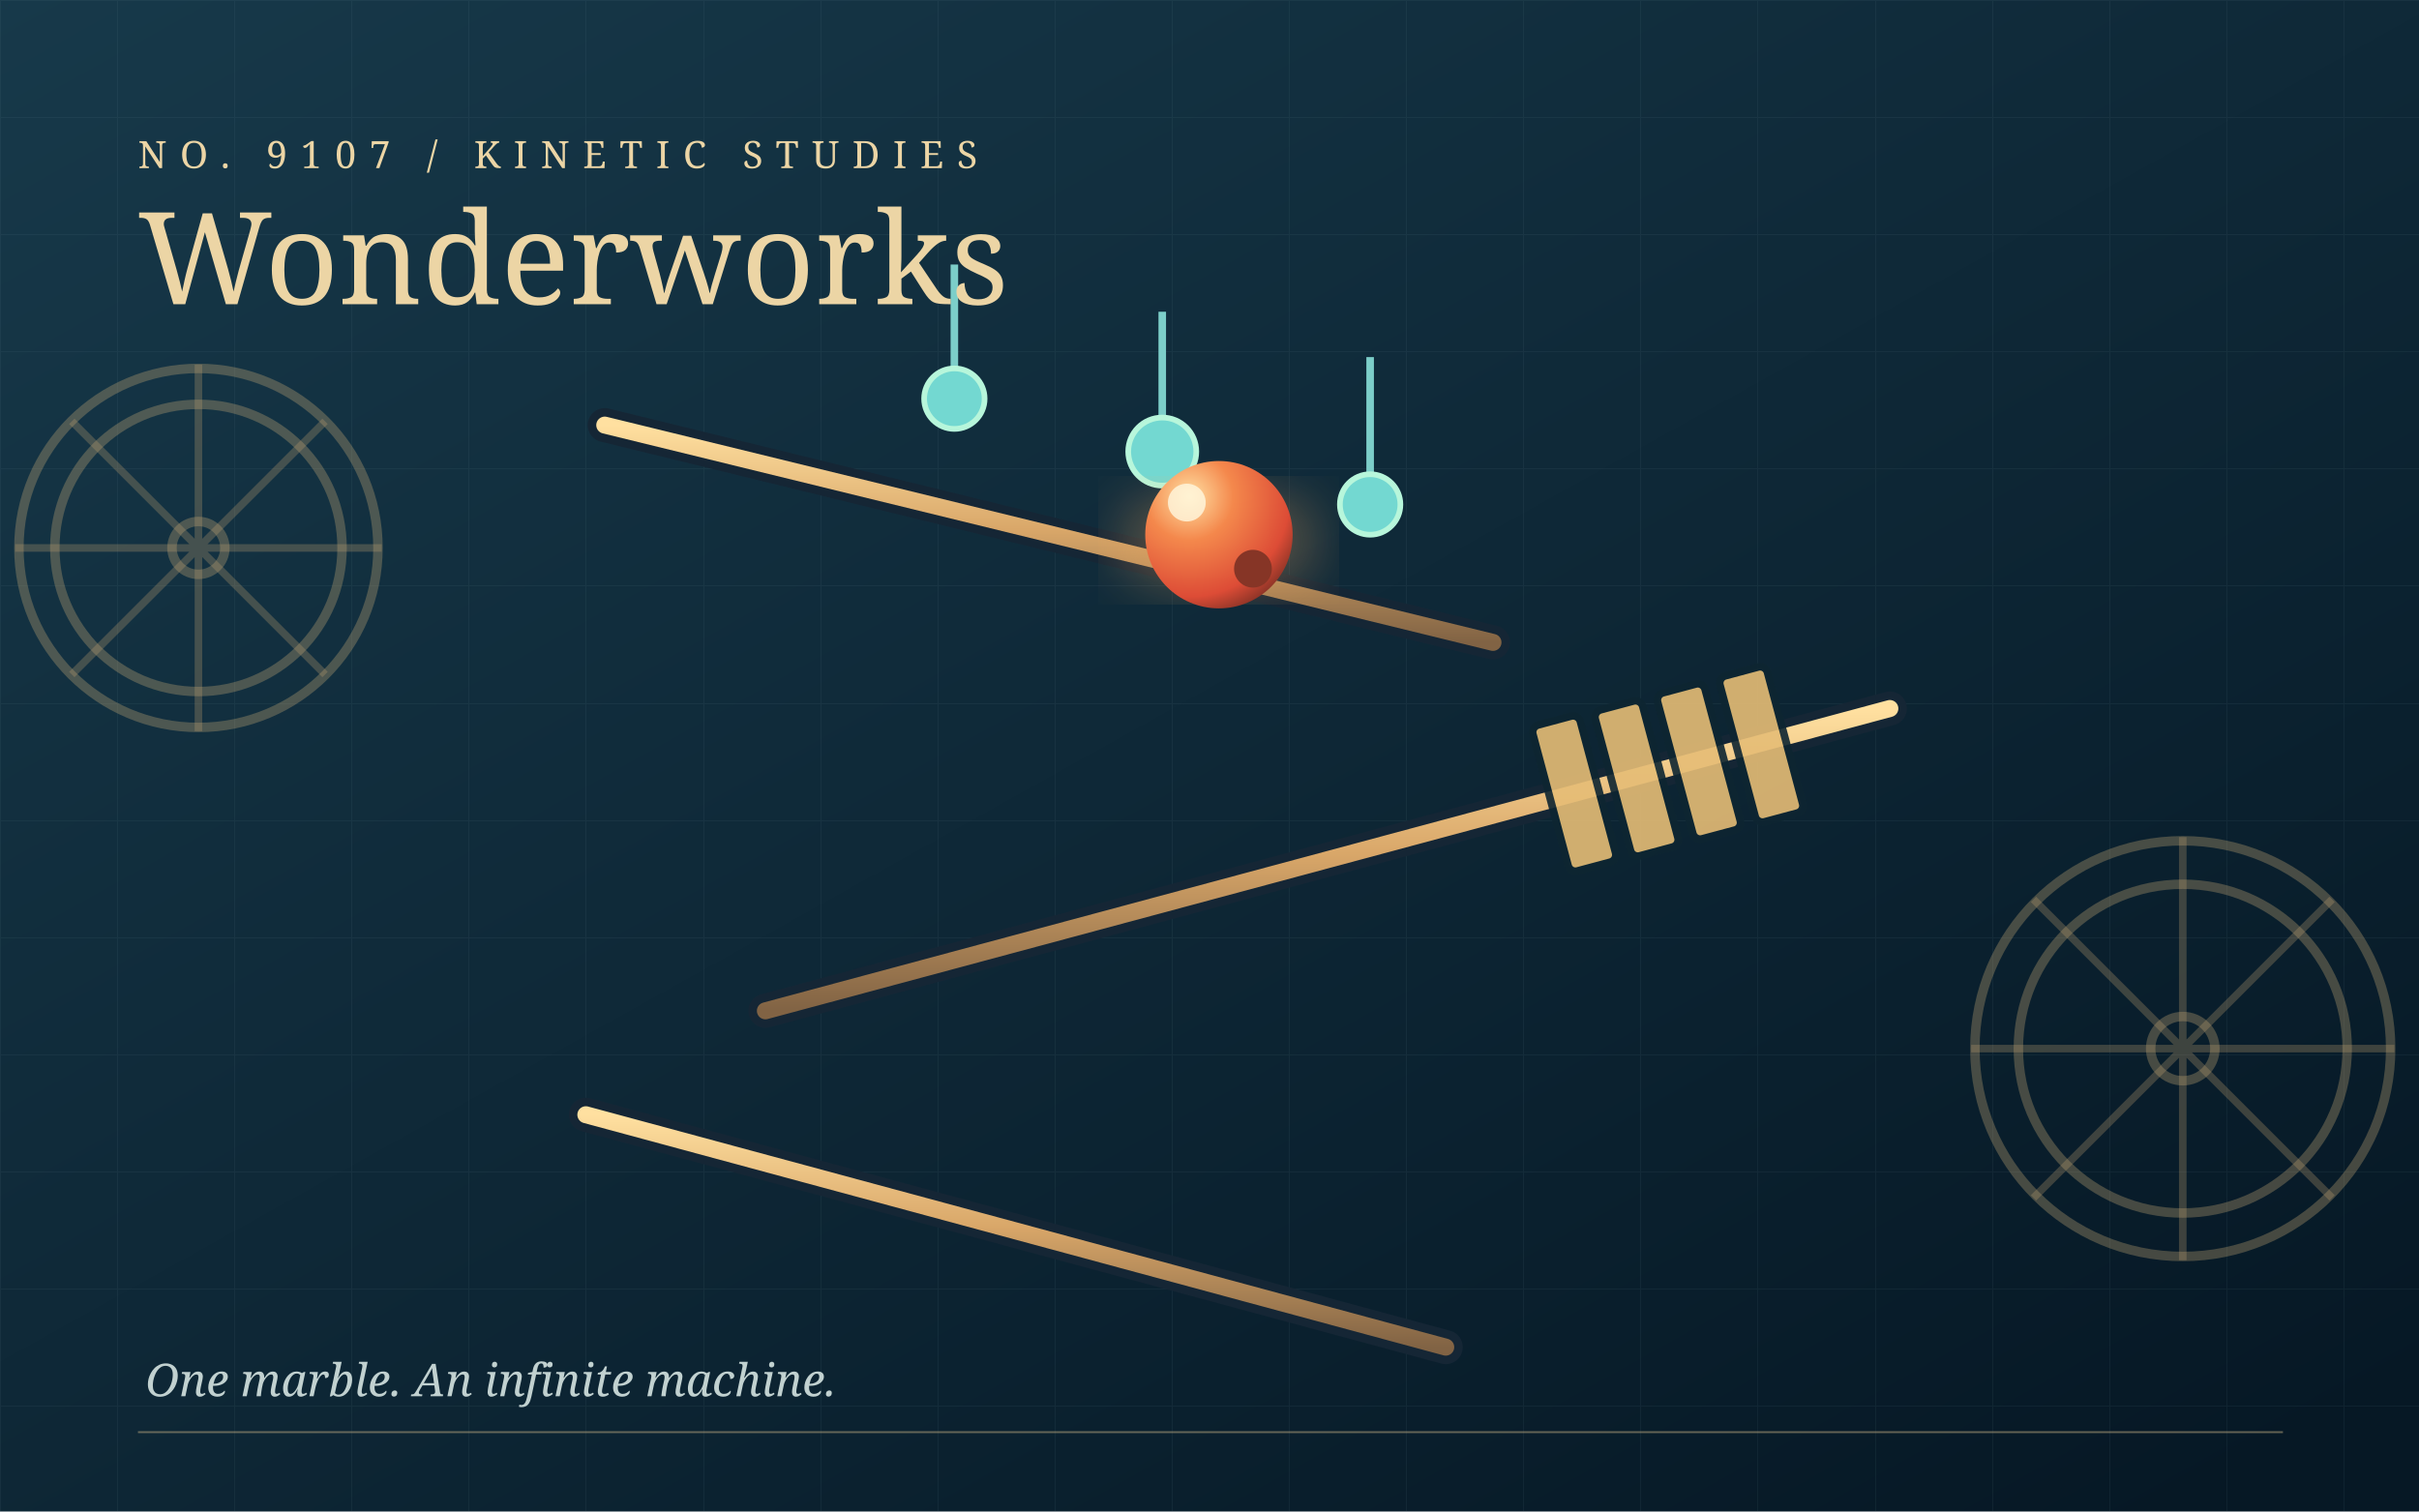
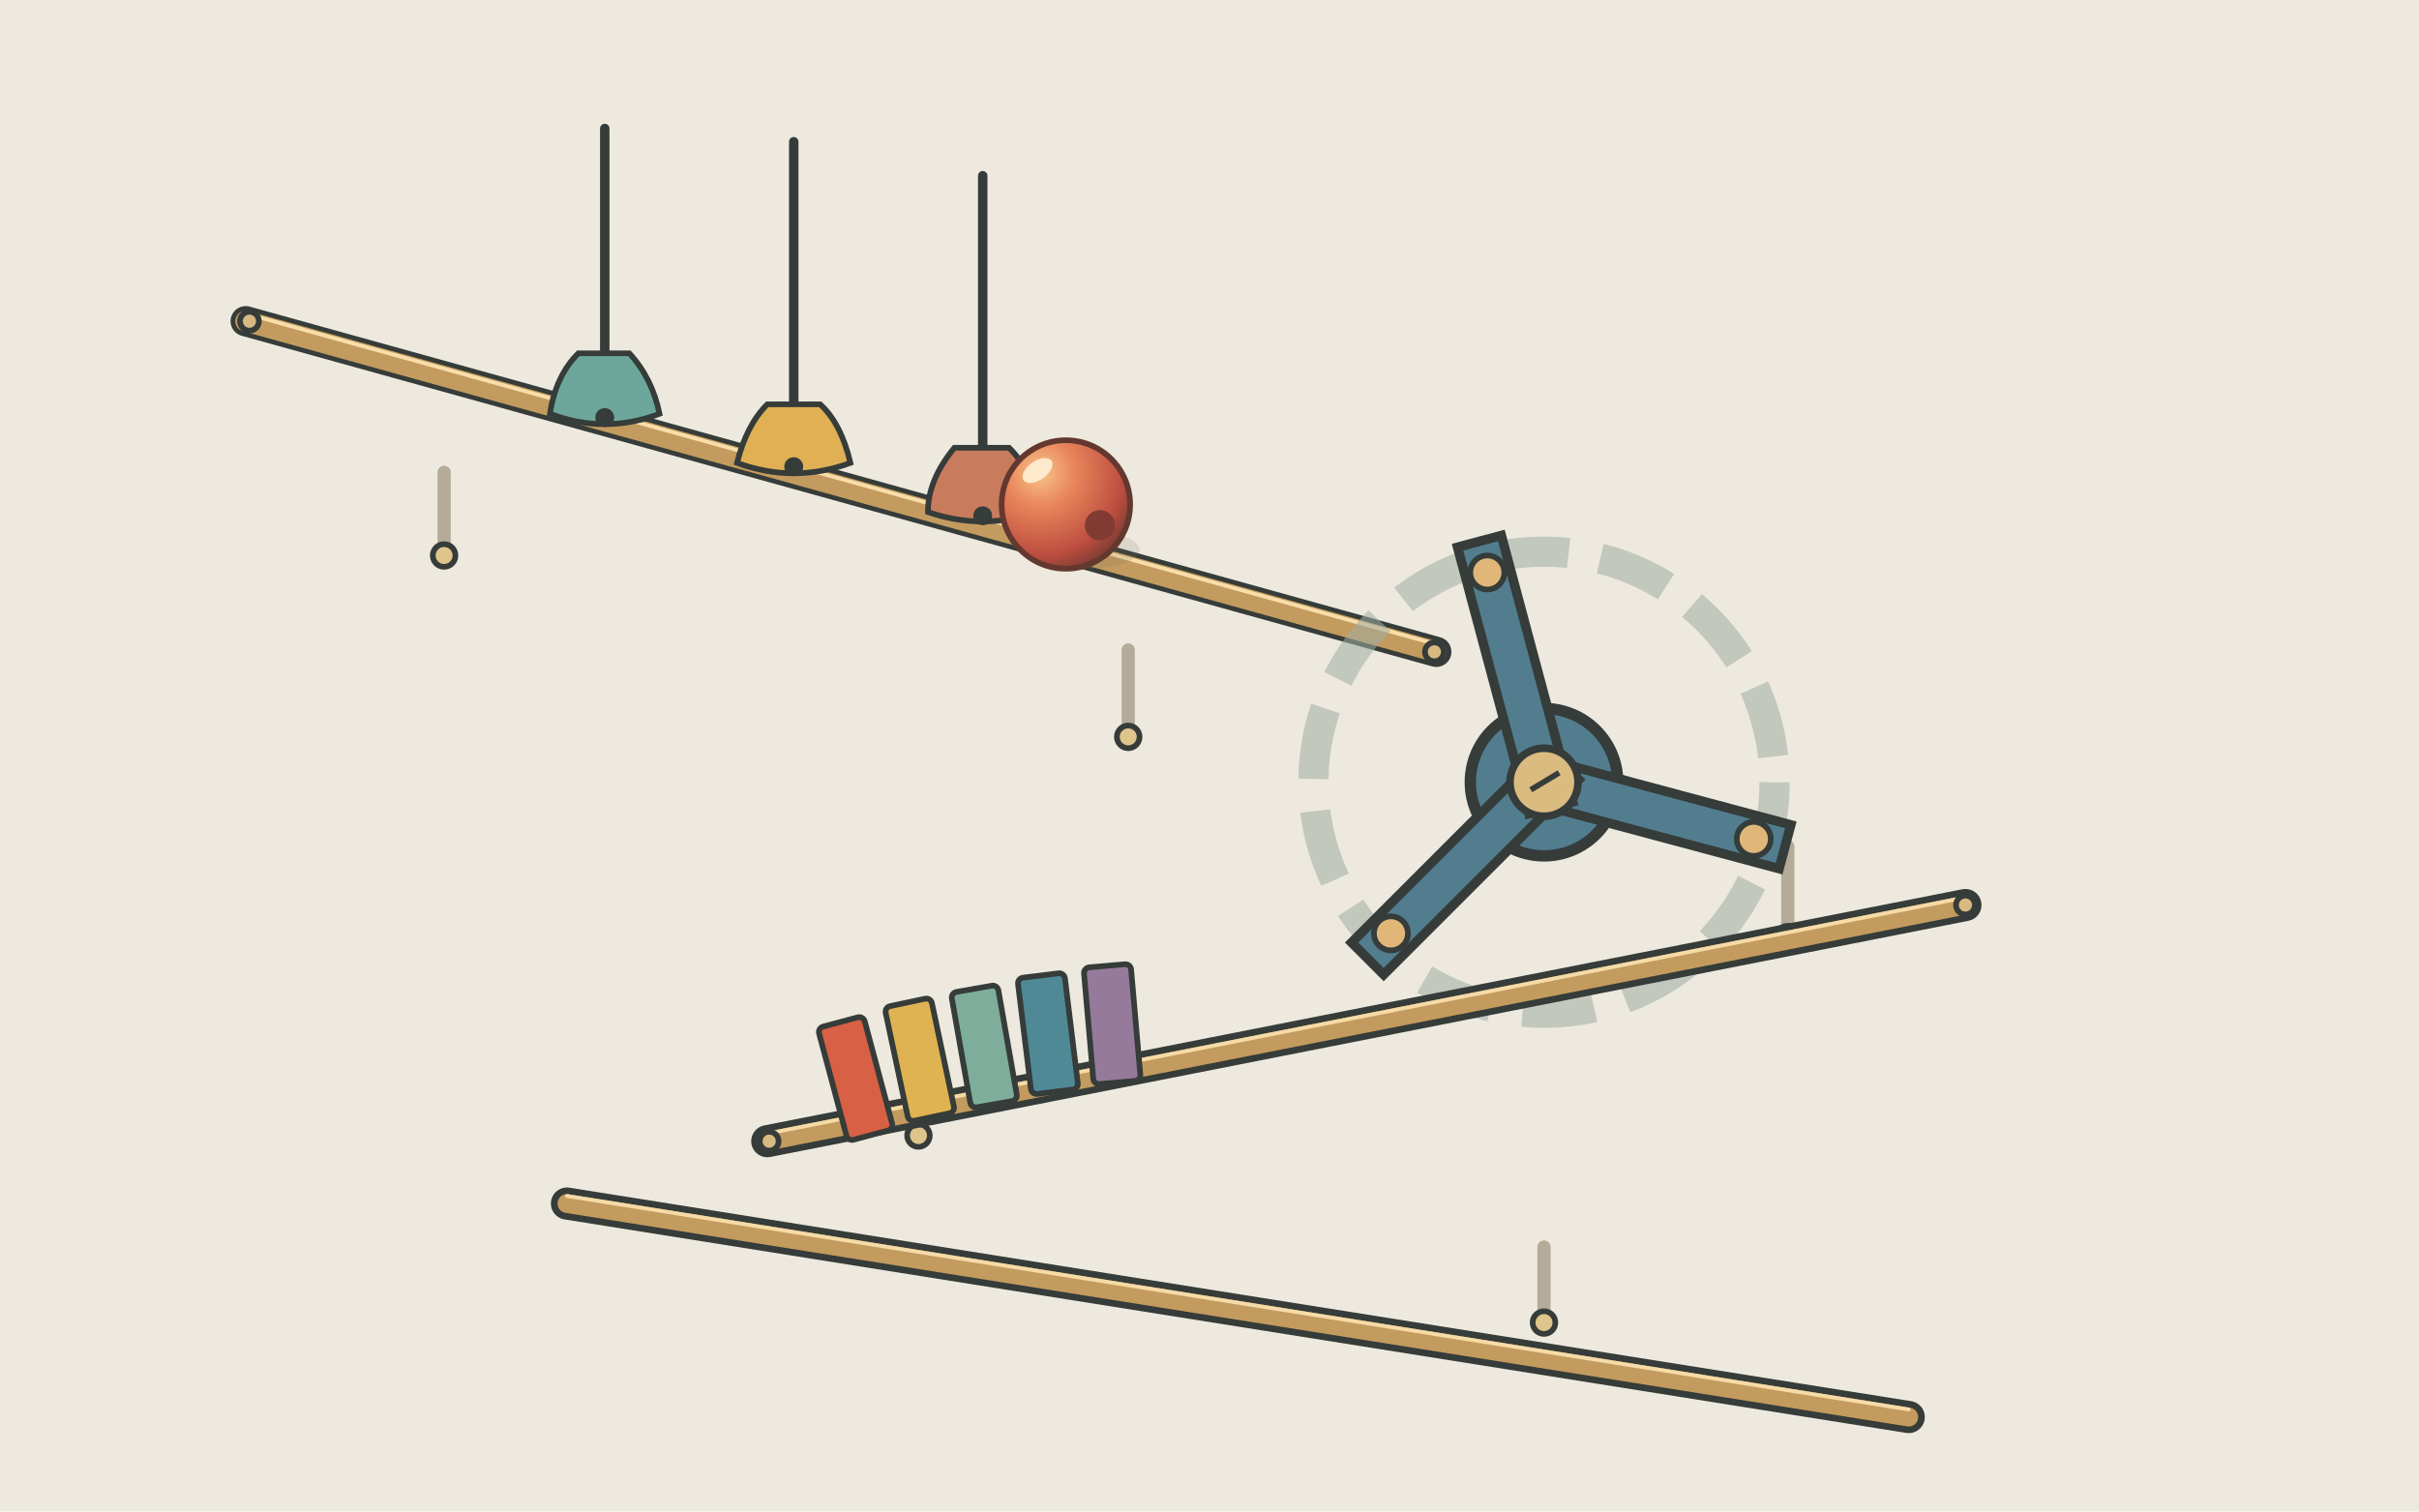
- <svg xmlns="http://www.w3.org/2000/svg" viewBox="0 0 1280 800" width="1280" height="800" role="img" aria-label="Wonderworks infinite kinetic marble machine">
+ <svg xmlns="http://www.w3.org/2000/svg" viewBox="0 0 1280 800" role="img" aria-label="Marble machine with pendulum chimes, a copper rotor, colorful dominoes and brass ramps">
+   <rect width="1280" height="800" fill="#eee9de" />
  <defs>
-     <linearGradient id="night" x1="0" x2=".9" y1="0" y2="1">
-       <stop stop-color="#17394a" />
-       <stop offset="1" stop-color="#061825" />
-     </linearGradient>
-     <radialGradient id="marble" cx=".3" cy=".24" r=".85">
-       <stop stop-color="#ffe0a3" />
-       <stop offset=".35" stop-color="#f4884c" />
-       <stop offset=".8" stop-color="#dd4c36" />
-       <stop offset="1" stop-color="#843125" />
+     <radialGradient id="ball" cx=".3" cy=".25" r=".83">
+       <stop stop-color="#f8c58b" />
+       <stop offset=".32" stop-color="#e9865b" />
+       <stop offset=".78" stop-color="#bc4d3f" />
+       <stop offset="1" stop-color="#753b32" />
    </radialGradient>
-     <linearGradient id="metal" x1="0" x2="0" y1="0" y2="1">
-       <stop stop-color="#ffe0a0" />
-       <stop offset=".48" stop-color="#d9a769" />
-       <stop offset="1" stop-color="#816344" />
-     </linearGradient>
-     <pattern id="graph" width="62" height="62" patternUnits="userSpaceOnUse">
-       <path d="M62 0H0V62" fill="none" stroke="#7493a2" stroke-opacity=".09" />
-     </pattern>
-     <filter id="shadow">
-       <feGaussianBlur stdDeviation="16" />
-     </filter>
  </defs>
-   <rect width="1280" height="800" fill="url(#night)" />
-   <rect width="1280" height="800" fill="url(#graph)" />
-   <g opacity=".32" stroke="#ccae77" fill="none" stroke-width="5">
-     <circle cx="105" cy="290" r="95" />
-     <circle cx="105" cy="290" r="76" />
-     <circle cx="105" cy="290" r="14" />
-     <circle cx="1155" cy="555" r="110" />
-     <circle cx="1155" cy="555" r="87" />
-     <circle cx="1155" cy="555" r="17" />
+   <g stroke="#b5ab99" stroke-width="7" stroke-linecap="round">
+     <path d="M235 250v44 M597 344v46 M946 448v48 M486 551v50 M817 660v40" />
  </g>
-   <g stroke="#bd9d6e" opacity=".3" stroke-width="4">
-     <path d="M105 193V387M8 290H202M38 223L172 357M38 357L172 223" />
-     <path d="M1155 443V667M1043 555H1267M1076 476L1234 634M1076 634L1234 476" />
+   <g fill="#dfc48b" stroke="#353c39" stroke-width="3">
+     <circle cx="235" cy="294" r="6" />
+     <circle cx="597" cy="390" r="6" />
+     <circle cx="946" cy="496" r="6" />
+     <circle cx="486" cy="601" r="6" />
+     <circle cx="817" cy="700" r="6" />
  </g>
-   <g stroke="#152635" stroke-width="18" stroke-linecap="round" fill="none">
-     <path d="M320 225L790 340" />
-     <path d="M1000 375L405 535" />
-     <path d="M310 590L765 713" />
+   <path d="M130 170 760 345" stroke="#353c39" stroke-width="16" stroke-linecap="round" />
+   <path d="M130 170 760 345" stroke="#c49b5e" stroke-width="11" stroke-linecap="round" />
+   <path d="M130 166 760 341" stroke="#f8deaa" stroke-width="2" stroke-linecap="round" />
+   <g stroke="#353c39" stroke-width="5" fill="none" stroke-linecap="round">
+     <path d="M320 68v127 M420 75v147 M520 93v153" />
  </g>
-   <g stroke="url(#metal)" stroke-width="9" stroke-linecap="round" fill="none">
-     <path d="M320 225L790 340" />
-     <path d="M1000 375L405 535" />
-     <path d="M310 590L765 713" />
+   <g fill="#6da79c" stroke="#353c39" stroke-width="3">
+     <path d="M306 187 Q294 199 291 219 Q320 230 349 219 Q345 200 333 187 Z" />
+     <path d="M406 214 Q395 225 390 245 Q420 256 450 245 Q445 224 434 214 Z" fill="#e1b055" />
+     <path d="M505 237 Q491 254 491 271 Q520 281 549 271 Q547 250 534 237 Z" fill="#c97c5d" />
  </g>
-   <g fill="none" stroke="#7ccec9" stroke-width="4">
-     <path d="M505 140V207" />
-     <path d="M615 165V234" />
-     <path d="M725 189V262" />
+   <g fill="#353c39">
+     <circle cx="320" cy="221" r="5" />
+     <circle cx="420" cy="247" r="5" />
+     <circle cx="520" cy="273" r="5" />
  </g>
-   <g fill="#73d8d1" stroke="#b7f6db" stroke-width="3">
-     <circle cx="505" cy="211" r="16" />
-     <circle cx="615" cy="239" r="18" />
-     <circle cx="725" cy="267" r="16" />
+   <g transform="translate(817 414)">
+     <circle r="122" fill="none" stroke="#9eada4" stroke-width="16" stroke-dasharray="38 17" opacity=".55" />
+     <circle r="39" fill="#527d8f" stroke="#353c39" stroke-width="6" />
+     <g fill="#527d8f" stroke="#353c39" stroke-width="5">
+       <path d="M-14-12H132V12H-14Z" transform="rotate(15)" />
+       <path d="M-14-12H132V12H-14Z" transform="rotate(135)" />
+       <path d="M-14-12H132V12H-14Z" transform="rotate(255)" />
+     </g>
+     <g fill="#e0b779" stroke="#353c39" stroke-width="3">
+       <circle cx="111" cy="30" r="9" />
+       <circle cx="-81" cy="80" r="9" />
+       <circle cx="-30" cy="-111" r="9" />
+     </g>
+     <circle r="18" fill="#dabb80" stroke="#353c39" stroke-width="4" />
+     <path d="M-7 4 8-5" stroke="#353c39" stroke-width="3" />
  </g>
-   <g fill="#e5bd75" opacity=".9" stroke="#0d2531" stroke-width="4">
-     <rect x="820" y="380" width="26" height="80" rx="4" transform="rotate(-15 833 420)" />
-     <rect x="853" y="372" width="26" height="80" rx="4" transform="rotate(-15 866 412)" />
-     <rect x="886" y="363" width="26" height="80" rx="4" transform="rotate(-15 899 403)" />
-     <rect x="919" y="354" width="26" height="80" rx="4" transform="rotate(-15 932 394)" />
+   <g fill="none" stroke-linecap="round">
+     <path d="M1040 479 406 604" stroke="#353c39" stroke-width="17" />
+     <path d="M1040 479 406 604" stroke="#c49b5e" stroke-width="10" />
+     <path d="M1040 475 406 600" stroke="#f5dba8" stroke-width="2" />
+     <path d="M300 637 1010 750" stroke="#353c39" stroke-width="17" />
+     <path d="M300 637 1010 750" stroke="#c49b5e" stroke-width="10" />
+     <path d="M300 633 1010 746" stroke="#f5dba8" stroke-width="2" />
  </g>
-   <g>
-     <ellipse cx="645" cy="286" rx="53" ry="28" fill="#ffad5f" opacity=".34" filter="url(#shadow)" />
-     <circle cx="645" cy="283" r="39" fill="url(#marble)" />
-     <circle cx="628" cy="266" r="10" fill="#fff7df" opacity=".8" />
-     <circle cx="663" cy="301" r="10" fill="#863526" />
+   <g stroke="#353c39" stroke-width="3">
+     <rect x="440" y="540" width="25" height="62" rx="3" transform="rotate(-15 452 570)" fill="#d76045" />
+     <rect x="474" y="530" width="25" height="62" rx="3" transform="rotate(-12 486 560)" fill="#dfb351" />
+     <rect x="508" y="523" width="25" height="62" rx="3" transform="rotate(-10 520 552)" fill="#7eae9b" />
+     <rect x="542" y="516" width="25" height="62" rx="3" transform="rotate(-7 555 547)" fill="#4f8996" />
+     <rect x="576" y="511" width="25" height="62" rx="3" transform="rotate(-5 589 542)" fill="#957a9b" />
  </g>
-   <g fill="#ecd5a5" font-family="Georgia,serif">
-     <text x="73" y="89" font-size="20" letter-spacing="7">NO. 9107 / KINETIC STUDIES</text>
-     <text x="73" y="161" font-size="68">Wonderworks</text>
+   <ellipse cx="576" cy="291" rx="27" ry="10" fill="#746d60" opacity=".16" />
+   <circle cx="564" cy="267" r="34" fill="url(#ball)" stroke="#63382f" stroke-width="3" />
+   <ellipse cx="549" cy="249" rx="9" ry="5" transform="rotate(-35 549 249)" fill="#fff0d5" opacity=".9" />
+   <circle cx="582" cy="278" r="8" fill="#813b33" />
+   <g fill="#d8b982" stroke="#353c39" stroke-width="3">
+     <circle cx="132" cy="170" r="5" />
+     <circle cx="759" cy="345" r="5" />
+     <circle cx="1040" cy="479" r="5" />
+     <circle cx="407" cy="604" r="5" />
  </g>
-   <text x="77" y="739" font-family="Georgia,serif" font-size="24" font-style="italic" fill="#c1d1d0">One marble. An infinite machine.</text>
-   <path d="M73 758H1208" stroke="#beaa80" stroke-opacity=".5" />
</svg>
